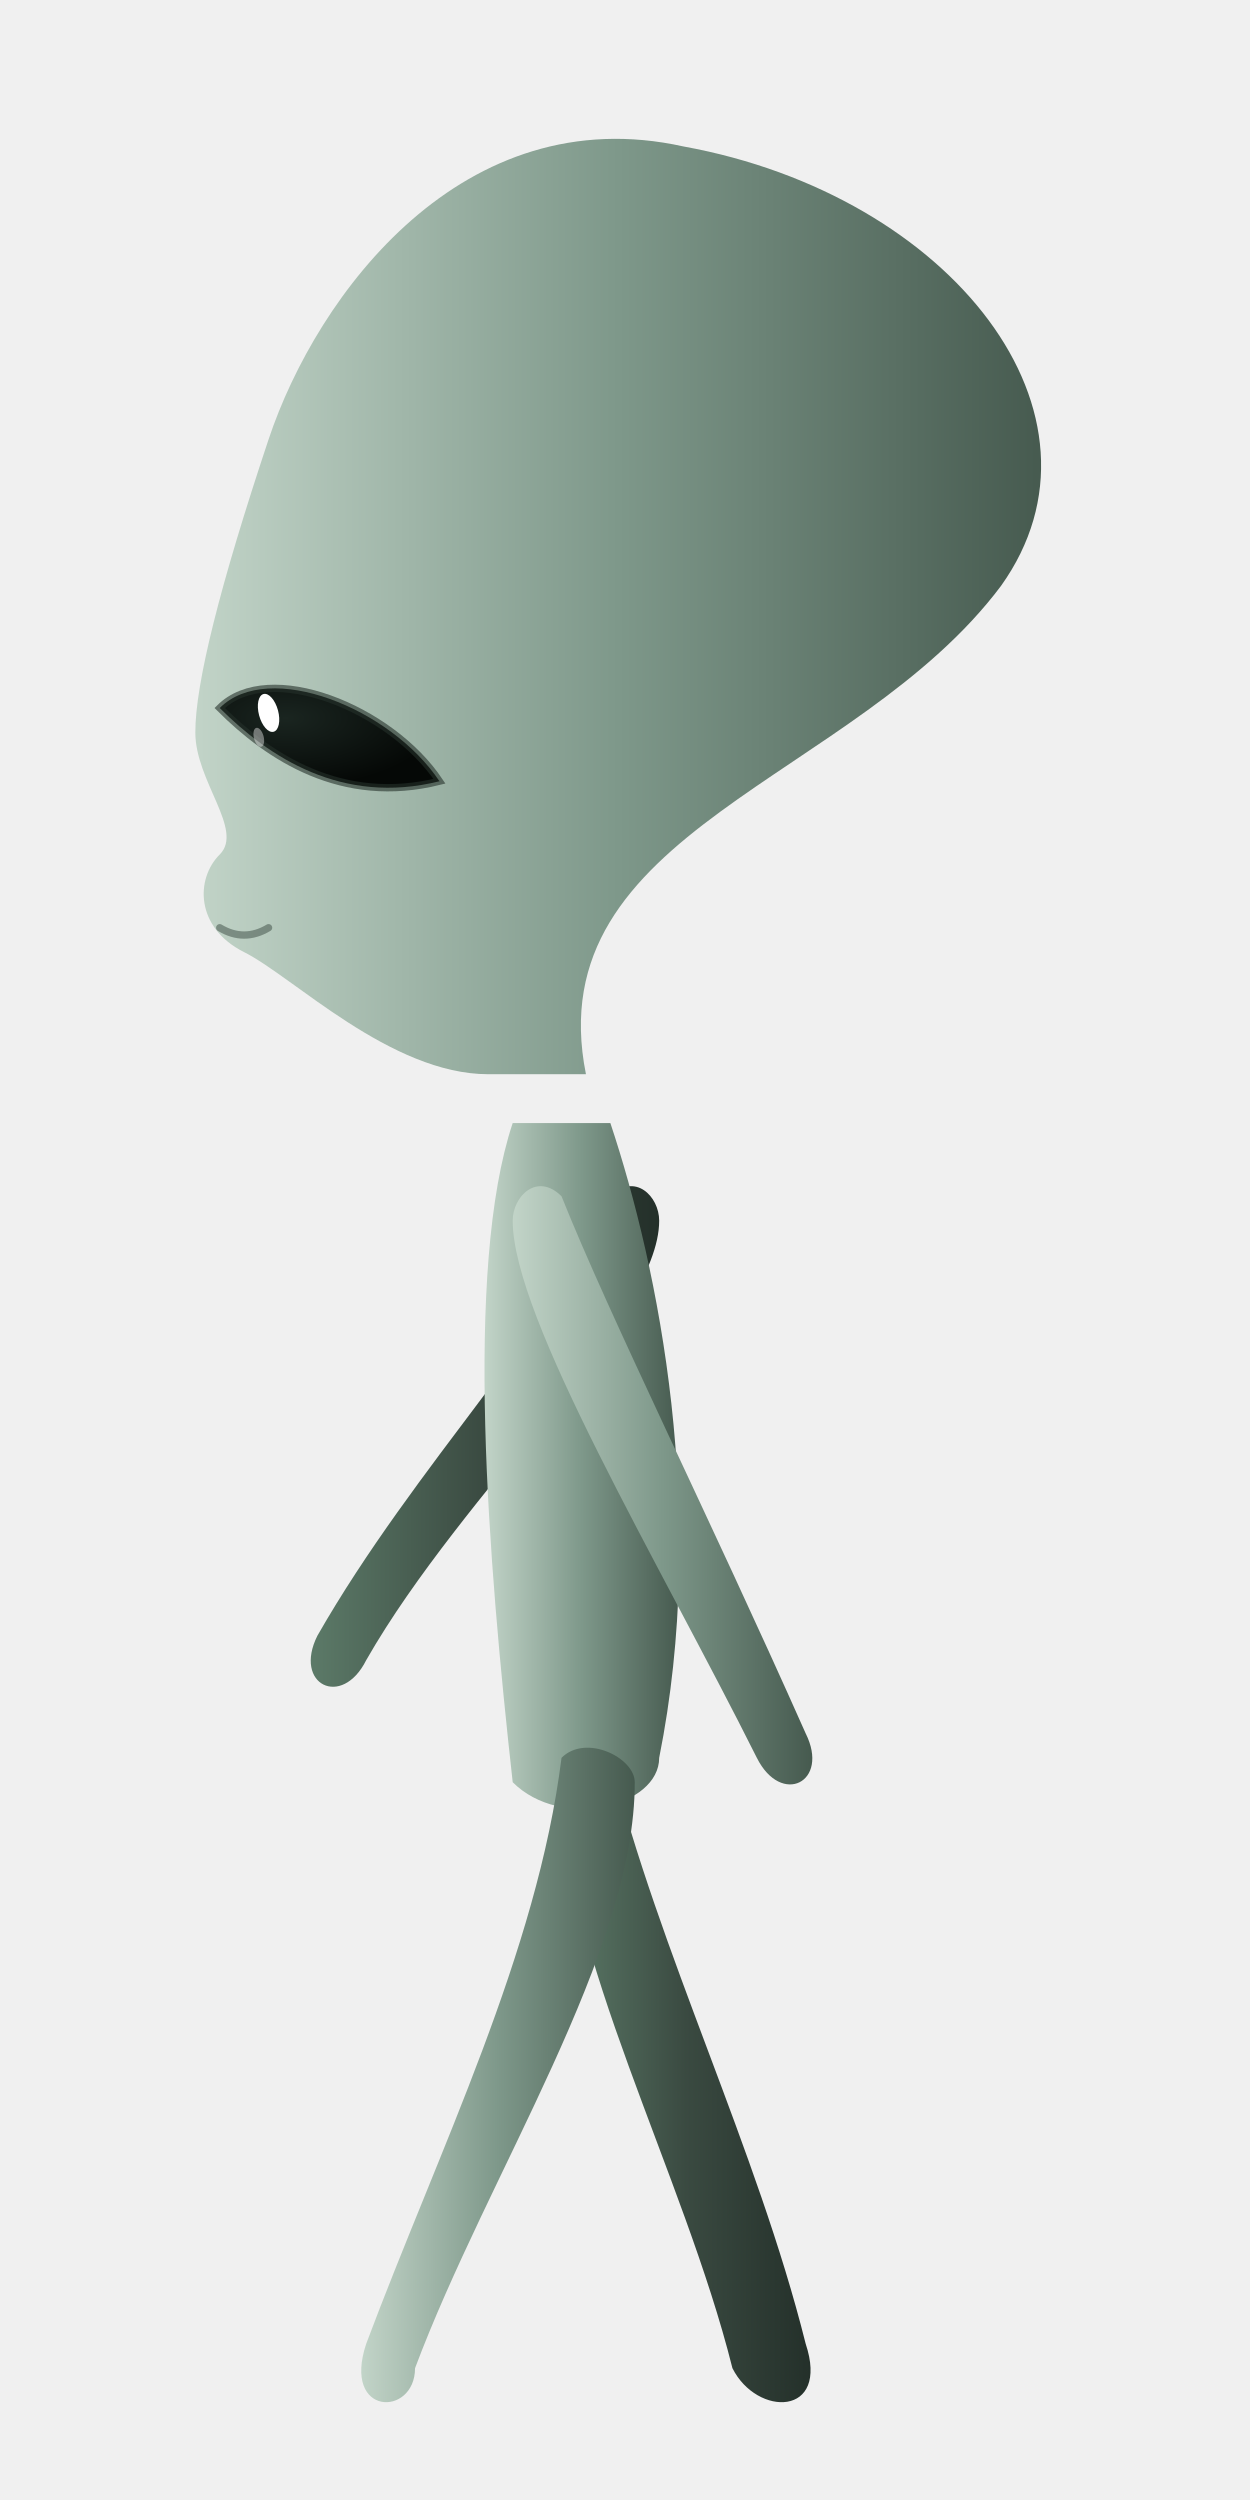
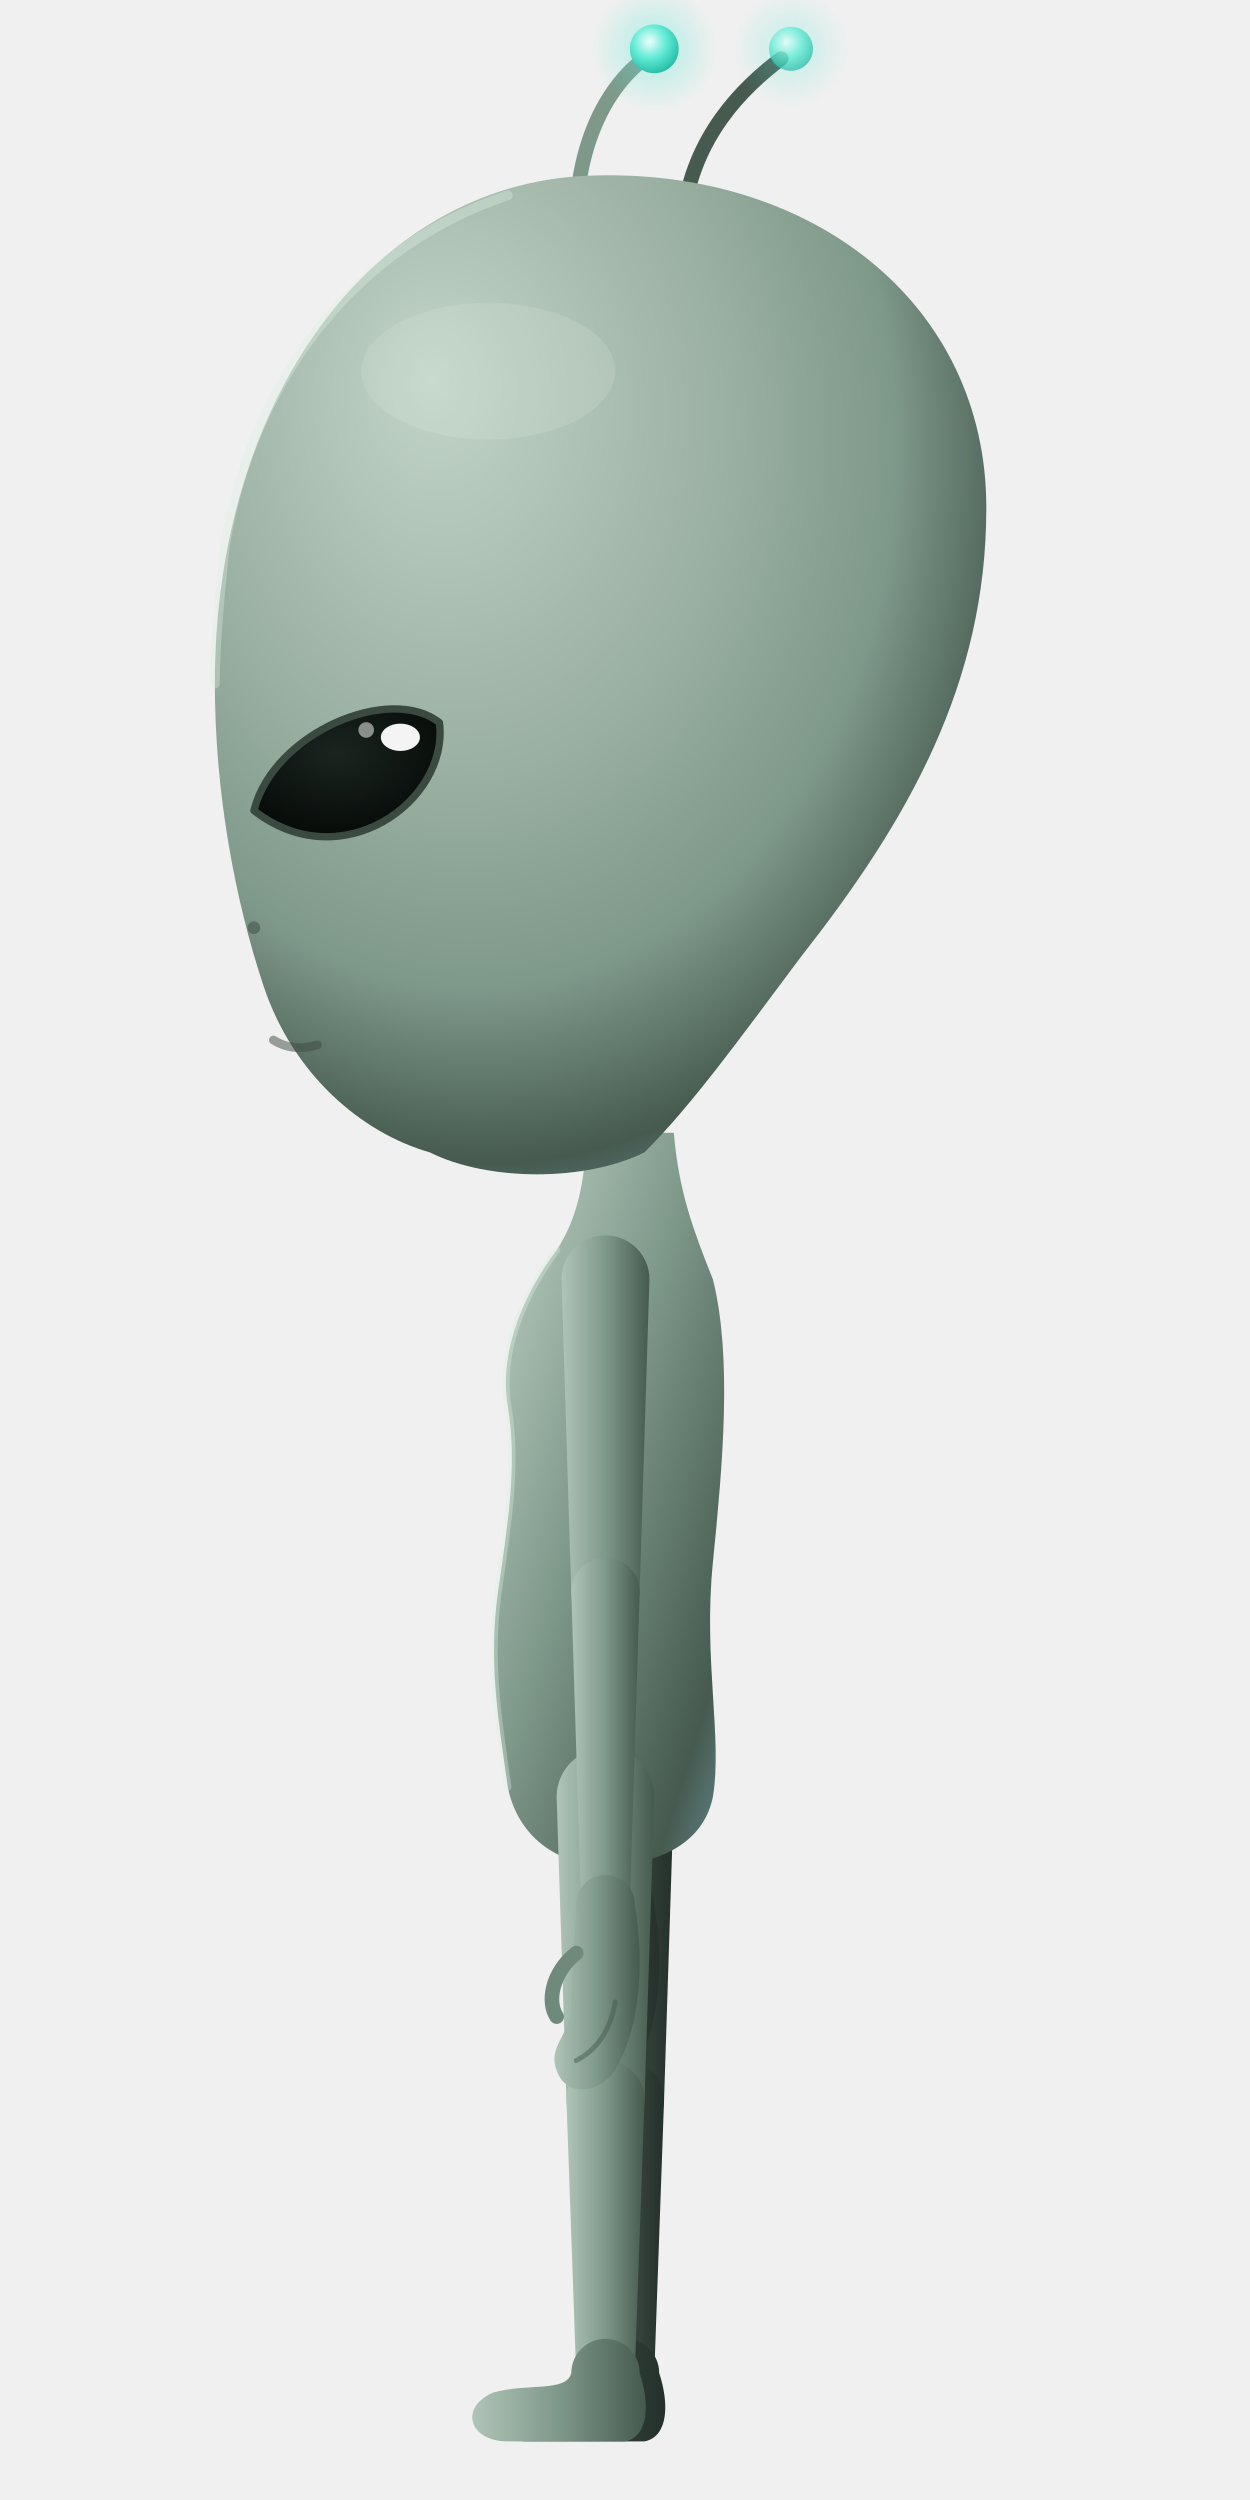
- <svg xmlns="http://www.w3.org/2000/svg" viewBox="0 0 256 512" fill="none">
+ <svg xmlns="http://www.w3.org/2000/svg" viewBox="0 0 256 512">
  <defs>
-     <linearGradient id="profileSkin" x1="0%" y1="0%" x2="100%" y2="0%">
-       <stop offset="0%" stop-color="#C2D4C8" />
-       <stop offset="50%" stop-color="#7E988A" />
-       <stop offset="100%" stop-color="#465A4F" />
+     <radialGradient id="alien-p-head-grad" cx="0.36" cy="0.3" r="0.78" fx="0.28" fy="0.2">
+       <stop offset="0" stop-color="#C2D4C8" />
+       <stop offset="0.45" stop-color="#9AB0A2" />
+       <stop offset="0.7" stop-color="#7E988A" />
+       <stop offset="0.9" stop-color="#465A4F" />
+       <stop offset="1" stop-color="#64888D" />
+     </radialGradient>
+     <linearGradient id="alien-p-torso-grad" x1="0" y1="0" x2="1" y2="1">
+       <stop offset="0" stop-color="#C2D4C8" />
+       <stop offset="0.45" stop-color="#7E988A" />
+       <stop offset="0.85" stop-color="#465A4F" />
+       <stop offset="1" stop-color="#64888D" />
    </linearGradient>
-     <linearGradient id="backSkin" x1="0%" y1="0%" x2="100%" y2="0%">
-       <stop offset="0%" stop-color="#5C7A68" />
-       <stop offset="50%" stop-color="#3A4A41" />
-       <stop offset="100%" stop-color="#24302A" />
+     <linearGradient id="alien-p-near-grad" x1="0" y1="0" x2="1" y2="0">
+       <stop offset="0" stop-color="#B0C4B8" />
+       <stop offset="0.5" stop-color="#7E988A" />
+       <stop offset="1" stop-color="#465A4F" />
    </linearGradient>
-     <radialGradient id="eyeGloss" cx="30%" cy="30%" r="70%">
-       <stop offset="0%" stop-color="#1A2520" />
-       <stop offset="100%" stop-color="#050806" />
+     <linearGradient id="alien-p-far-grad" x1="0" y1="0" x2="1" y2="0">
+       <stop offset="0" stop-color="#5C7A68" />
+       <stop offset="0.55" stop-color="#3A4A41" />
+       <stop offset="1" stop-color="#24302A" />
+     </linearGradient>
+     <radialGradient id="alien-p-eye-grad" cx="0.45" cy="0.35" r="0.7">
+       <stop offset="0" stop-color="#1A2520" />
+       <stop offset="1" stop-color="#050806" />
+     </radialGradient>
+     <radialGradient id="alien-p-bulb-grad" cx="0.4" cy="0.35" r="0.65">
+       <stop offset="0" stop-color="#ECFFFB" />
+       <stop offset="0.55" stop-color="#5eead4" />
+       <stop offset="1" stop-color="#2BBFAA" />
+     </radialGradient>
+     <radialGradient id="alien-p-halo-grad" cx="0.5" cy="0.5" r="0.5">
+       <stop offset="0" stop-color="#5eead4" stop-opacity="0.45" />
+       <stop offset="1" stop-color="#5eead4" stop-opacity="0" />
    </radialGradient>
  </defs>
-   <g id="arm-right">
-     <path d="M 125 245 C 115 270, 85 300, 65 335 C 60 345, 70 350, 75 340 C 95 305, 135 270, 135 250 C 135 245, 130 240, 125 245 Z" fill="url(#backSkin)" />
-   </g>
-   <g id="leg-right">
-     <path d="M 125 360 C 135 400, 155 440, 165 480 C 170 495, 155 495, 150 485 C 140 445, 115 400, 115 365 C 115 360, 120 355, 125 360 Z" fill="url(#backSkin)" />
-   </g>
-   <g id="torso">
-     <path d="M 105 230 C 95 260, 100 320, 105 365 C 115 375, 135 370, 135 360 C 145 310, 135 260, 125 230 Z" fill="url(#profileSkin)" />
-   </g>
-   <g id="leg-left">
-     <path d="M 115 360 C 110 400, 90 440, 75 480 C 70 495, 85 495, 85 485 C 100 445, 130 400, 130 365 C 130 360, 120 355, 115 360 Z" fill="url(#profileSkin)" />
-   </g>
-   <g id="arm-left">
-     <path d="M 115 245 C 125 270, 145 310, 165 355 C 170 365, 160 370, 155 360 C 135 320, 105 270, 105 250 C 105 245, 110 240, 115 245 Z" fill="url(#profileSkin)" />
-   </g>
-   <g id="head">
-     <path d="M 120 220 C 110 170, 175 160, 205 120 C 230 85, 195 40, 140 30 C 95 20, 65 60, 55 90 C 45 120, 40 140, 40 150 C 40 160, 50 170, 45 175 C 40 180, 40 190, 50 195 C 60 200, 80 220, 100 220 Z" fill="url(#profileSkin)" />
-     <g id="eye-left">
-       <path d="M 45 145 C 55 135, 80 145, 90 160 C 70 165, 55 155, 45 145 Z" fill="url(#eyeGloss)" />
-       <path d="M 45 145 C 55 135, 80 145, 90 160 C 70 165, 55 155, 45 145 Z" fill="none" stroke="#24302A" stroke-width="1.5" opacity="0.6" />
-       <ellipse cx="55" cy="146" rx="2" ry="4" fill="#FFFFFF" transform="rotate(-15 55 146)" />
-       <ellipse cx="53" cy="151" rx="1" ry="2" fill="#FFFFFF" opacity="0.4" transform="rotate(-15 53 151)" />
+   <g id="alien-body">
+     <g id="alien-leg-far" data-pivot="128 368">
+       <path d="M118,368 A10,10 0 0 1 138,368 L136,430 A8,8 0 0 1 120,430 Z" fill="url(#alien-p-far-grad)" />
+       <g id="alien-shin-far" data-pivot="128 430">
+         <path d="M120,430 A8,8 0 0 1 136,430 L134,486 A6,6 0 0 1 122,486 Z" fill="url(#alien-p-far-grad)" />
+         <g id="alien-foot-far" data-pivot="128 486">
+           <path d="M121,486 A7,7 0 0 1 135,486 C137,492 137,499 132,500 L108,500 C100,500 98,493 105,490 C112,488 120,490 121,486 Z" fill="url(#alien-p-far-grad)" />
+         </g>
+       </g>
    </g>
-     <path d="M 45 190 Q 50 193 55 190" stroke="#3A4A41" stroke-width="1.5" stroke-linecap="round" fill="none" opacity="0.5" />
+     <g id="alien-arm-far" data-pivot="128 262">
+       <path d="M119,262 A9,9 0 0 1 137,262 L135,326 A7,7 0 0 1 121,326 Z" fill="url(#alien-p-far-grad)" />
+       <g id="alien-fore-far" data-pivot="128 326">
+         <path d="M121,326 A7,7 0 0 1 135,326 L133,390 A5,5 0 0 1 123,390 Z" fill="url(#alien-p-far-grad)" />
+         <g id="alien-hand-far" data-pivot="128 390">
+           <path d="M122,390 A6,6 0 0 1 134,390 C136,402 135,414 131,422 C128,429 120,430 118,424 C116,419 121,417 121,410 C121,402 122,396 122,390 Z" fill="url(#alien-p-far-grad)" />
+           <path d="M122,400 C117,404 116,410 118,413" fill="none" stroke="#24302A" stroke-width="3" stroke-linecap="round" />
+         </g>
+       </g>
+     </g>
+     <path id="alien-torso" d="M120,232 L138,232 C139,244 142,252 146,262 C150,278 148,300 146,320 C144,340 148,356 146,368 C144,378 134,382 124,382 C114,382 106,376 104,366 C102,352 100,340 102,326 C104,312 106,300 104,288 C102,276 108,264 114,256 C118,250 120,242 120,232 Z" fill="url(#alien-p-torso-grad)" />
+     <path d="M114,256 C108,264 102,276 104,288 C106,300 104,312 102,326 C100,340 102,352 104,366" fill="none" stroke="#DCF0E4" stroke-opacity="0.35" stroke-width="1.5" stroke-linecap="round" />
+     <g id="alien-leg-near" data-pivot="124 368">
+       <path d="M114,368 A10,10 0 0 1 134,368 L132,430 A8,8 0 0 1 116,430 Z" fill="url(#alien-p-near-grad)" />
+       <g id="alien-shin-near" data-pivot="124 430">
+         <path d="M116,430 A8,8 0 0 1 132,430 L130,486 A6,6 0 0 1 118,486 Z" fill="url(#alien-p-near-grad)" />
+         <g id="alien-foot-near" data-pivot="124 486">
+           <path d="M117,486 A7,7 0 0 1 131,486 C133,492 133,499 128,500 L104,500 C96,500 94,493 101,490 C108,488 116,490 117,486 Z" fill="url(#alien-p-near-grad)" />
+         </g>
+       </g>
+     </g>
+     <g id="alien-arm-near" data-pivot="124 262">
+       <path d="M115,262 A9,9 0 0 1 133,262 L131,326 A7,7 0 0 1 117,326 Z" fill="url(#alien-p-near-grad)" />
+       <g id="alien-fore-near" data-pivot="124 326">
+         <path d="M117,326 A7,7 0 0 1 131,326 L129,390 A5,5 0 0 1 119,390 Z" fill="url(#alien-p-near-grad)" />
+         <g id="alien-hand-near" data-pivot="124 390">
+           <path d="M118,390 A6,6 0 0 1 130,390 C132,402 131,414 127,422 C124,429 116,430 114,424 C112,419 117,417 117,410 C117,402 118,396 118,390 Z" fill="url(#alien-p-near-grad)" />
+           <path d="M118,400 C113,404 112,410 114,413" fill="none" stroke="#6F8A7B" stroke-width="3" stroke-linecap="round" />
+           <path d="M126,410 C125,416 122,420 118,422" fill="none" stroke="#465A4F" stroke-width="1" stroke-opacity="0.5" stroke-linecap="round" />
+         </g>
+       </g>
+     </g>
+     <g id="alien-head" data-pivot="128 236">
+       <g id="alien-antenna-far" data-pivot="140 44">
+         <path d="M140,44 C142,28 152,18 160,12" fill="none" stroke="#465A4F" stroke-width="3" stroke-linecap="round" />
+         <circle cx="162" cy="10" r="12" fill="url(#alien-p-halo-grad)" opacity="0.7" />
+         <circle cx="162" cy="10" r="4.5" fill="url(#alien-p-bulb-grad)" opacity="0.75" />
+       </g>
+       <g id="alien-antenna-near" data-pivot="118 46">
+         <path d="M118,46 C118,30 124,18 132,12" fill="none" stroke="#7E988A" stroke-width="3" stroke-linecap="round" />
+         <circle cx="134" cy="10" r="13" fill="url(#alien-p-halo-grad)" />
+         <circle cx="134" cy="10" r="5" fill="url(#alien-p-bulb-grad)" />
+       </g>
+       <path d="M120,36 C166,34 202,62 202,104 C202,140 186,168 164,196 C152,212 142,226 132,236 C120,242 100,242 88,236 C74,232 60,220 54,202 C48,184 44,162 44,140 C44,82 76,38 120,36 Z" fill="url(#alien-p-head-grad)" />
+       <ellipse cx="100" cy="76" rx="26" ry="14" fill="#E4F0E8" opacity="0.16" />
+       <path d="M104,40 C74,50 52,76 46,112 C45,122 44,132 44,140" fill="none" stroke="#DCF0E4" stroke-opacity="0.35" stroke-width="2" stroke-linecap="round" />
+       <g id="alien-eye" data-pivot="70 160">
+         <path d="M52,166 C56,150 80,140 90,148 C92,164 70,180 52,166 Z" fill="url(#alien-p-eye-grad)" stroke="#3A4A41" stroke-width="1.5" stroke-linejoin="round" />
+         <ellipse cx="82" cy="151" rx="4" ry="2.8" fill="#FFFFFF" opacity="0.95" />
+         <circle cx="75" cy="149.5" r="1.6" fill="#FFFFFF" opacity="0.5" />
+       </g>
+       <circle cx="52" cy="190" r="1.3" fill="#3A4A41" opacity="0.5" />
+       <path id="alien-mouth" d="M56,213 Q60,215.5 65,214" fill="none" stroke="#3A4A41" stroke-width="1.8" stroke-opacity="0.5" stroke-linecap="round" />
+     </g>
  </g>
</svg>
